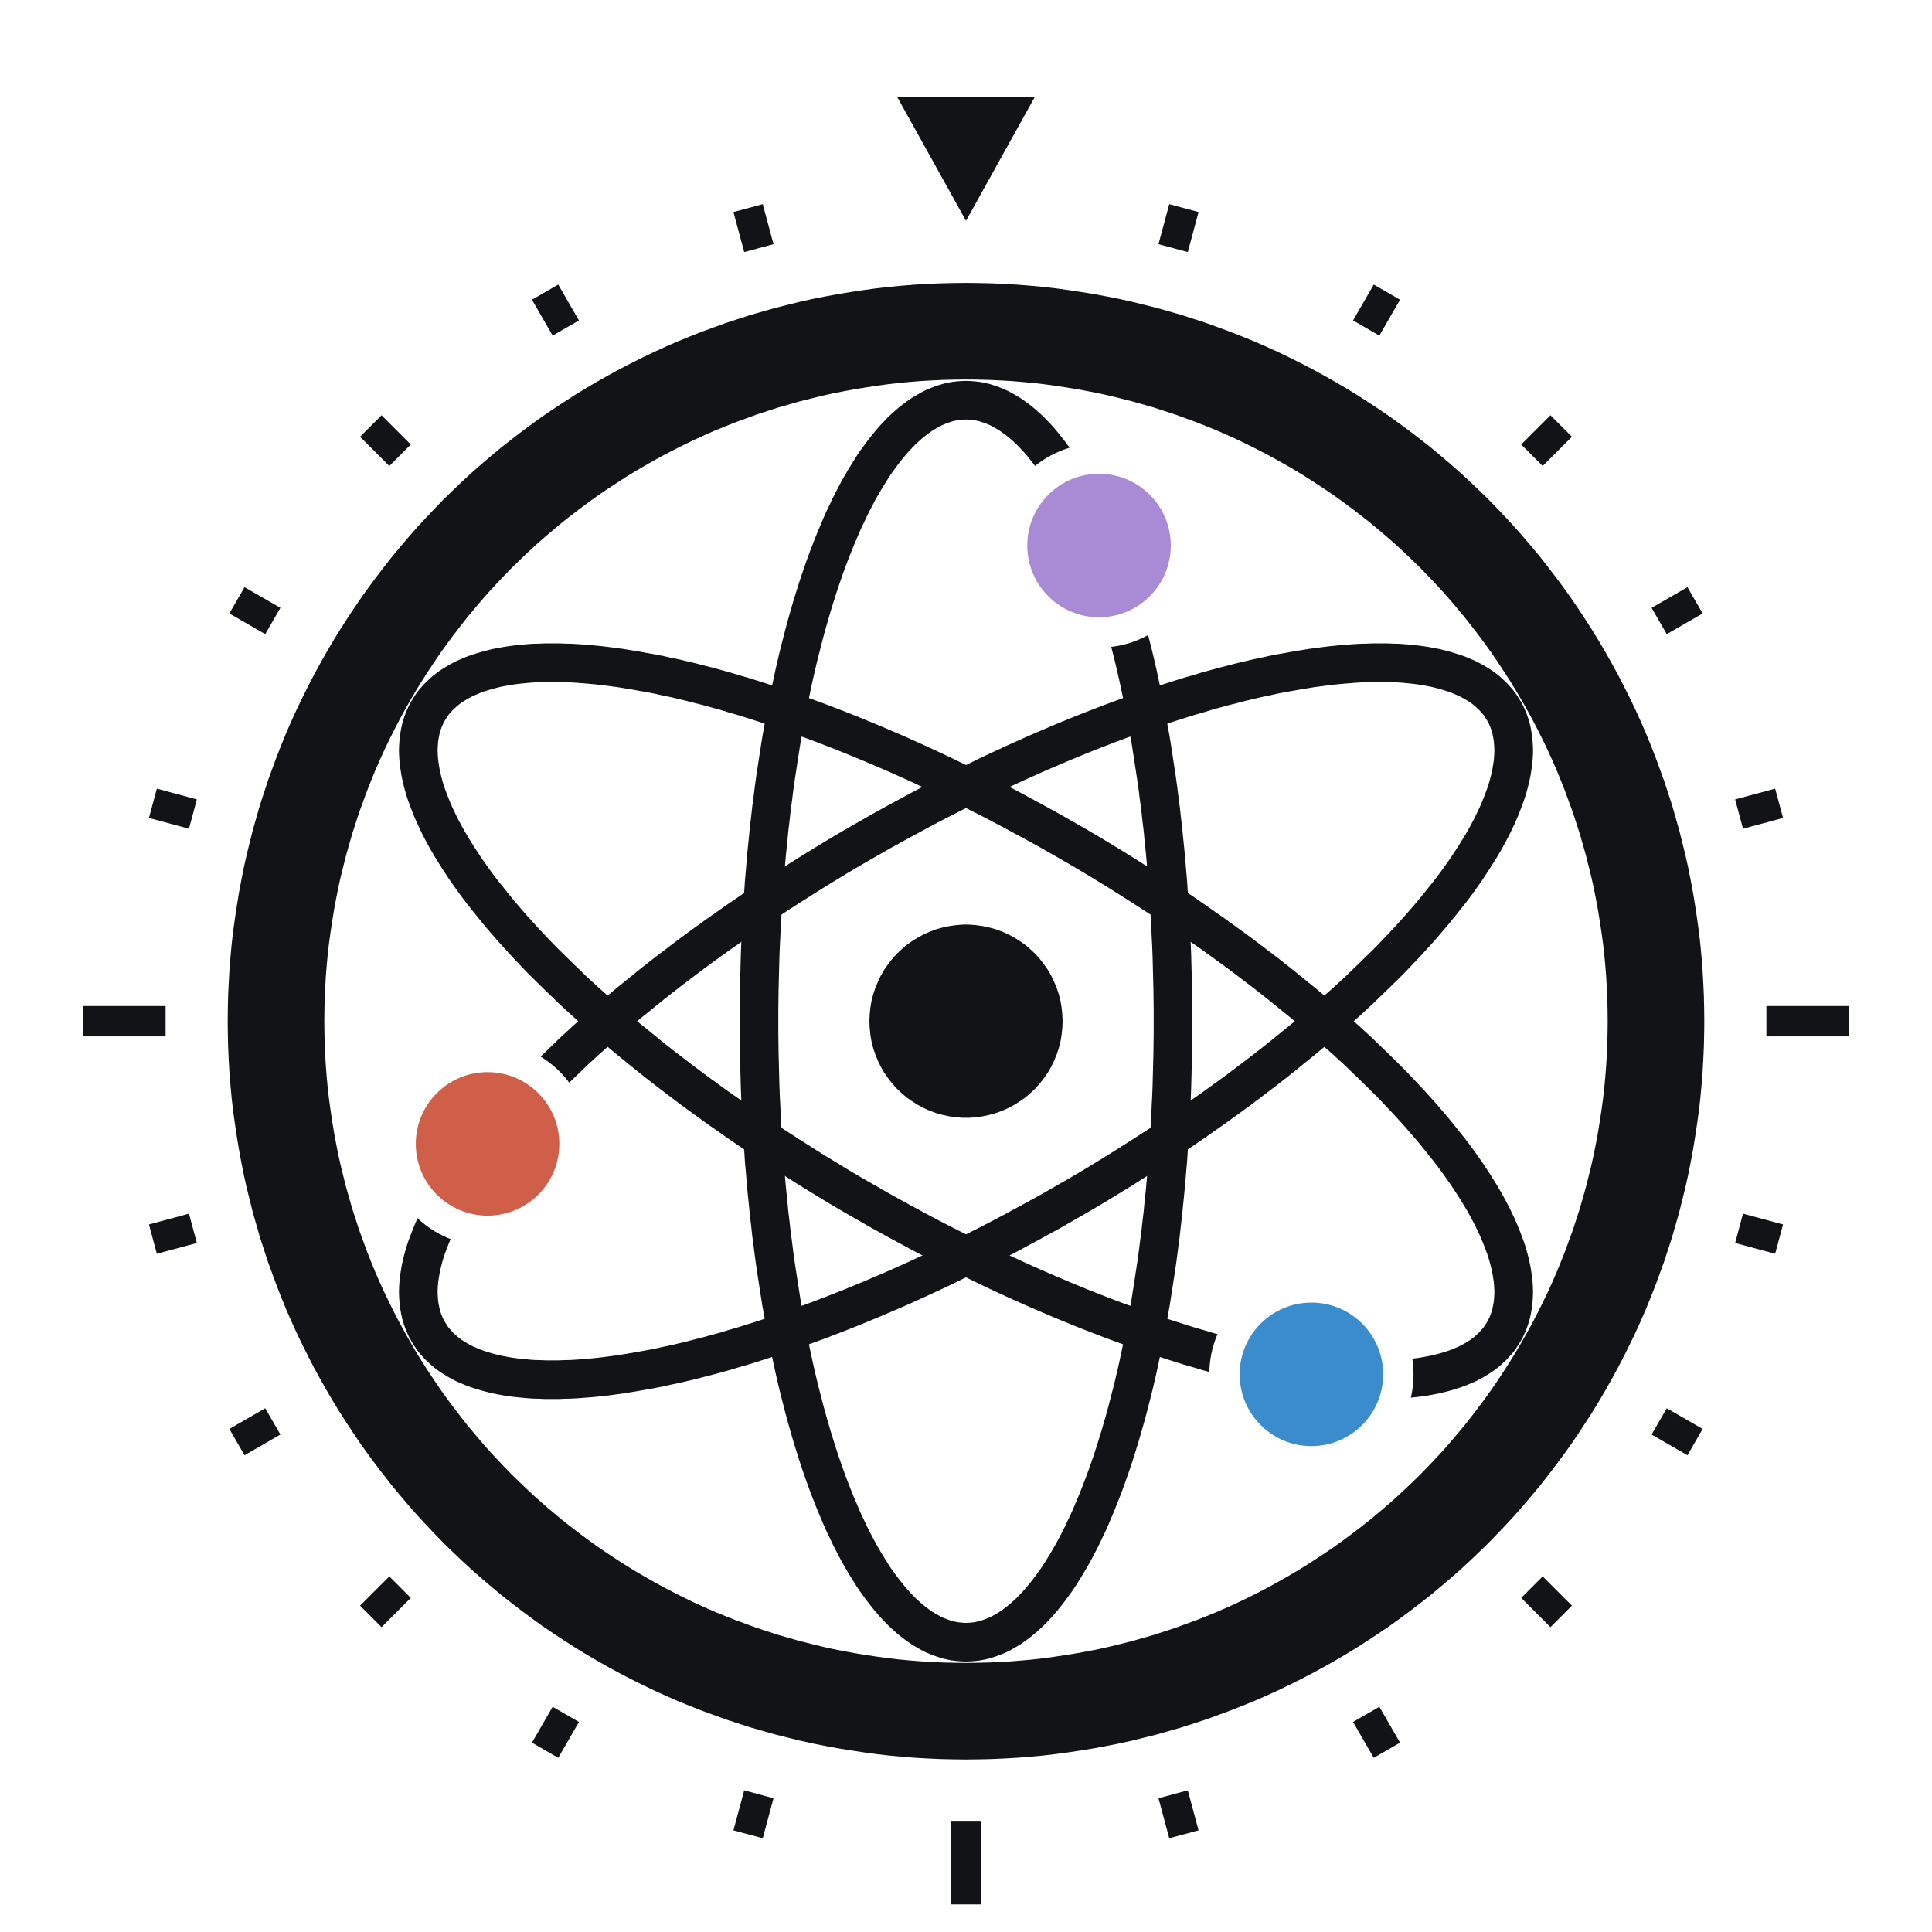
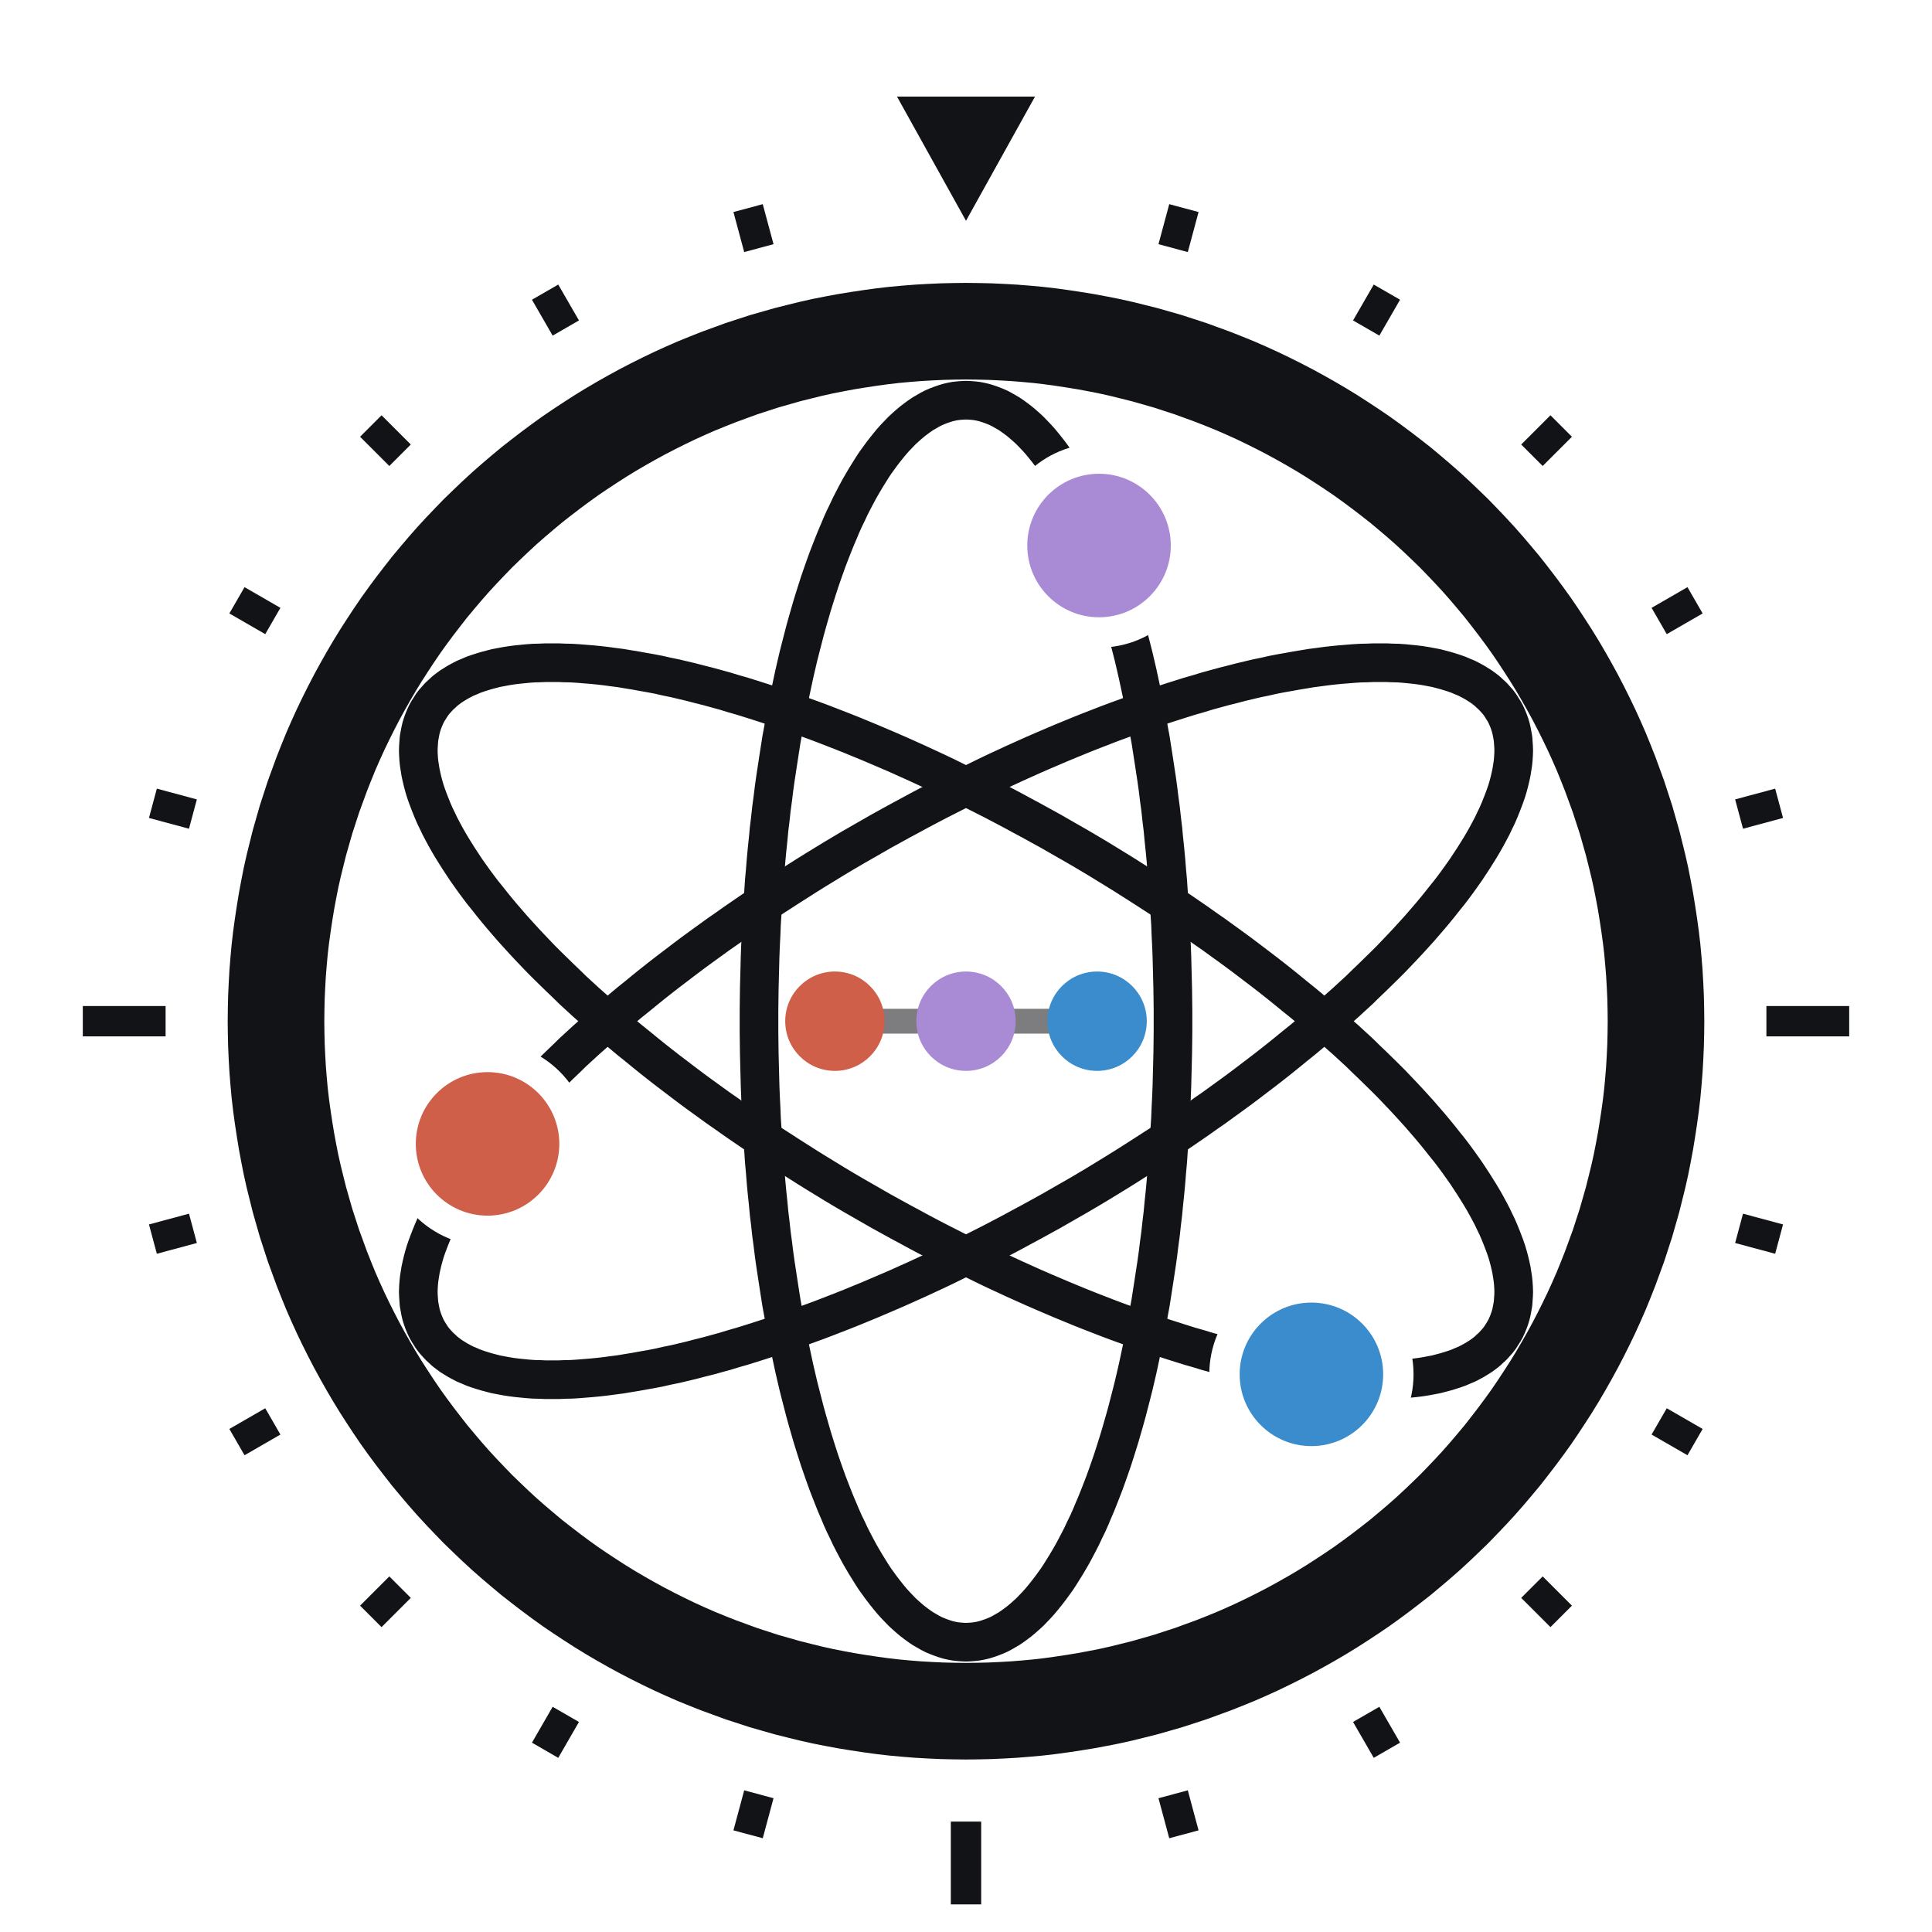
<svg xmlns="http://www.w3.org/2000/svg" viewBox="30 0 140 140" width="512" height="512">
  <rect x="30" y="0" width="140" height="140" fill="#ffffff" />
-   <path d="M107.00 74.00L106.98 74.49L106.93 74.97L106.85 75.46L106.73 75.93L106.58 76.39L106.39 76.85L106.18 77.29L105.94 77.71L105.66 78.11L105.36 78.50L105.04 78.86L104.68 79.20L104.31 79.52L103.91 79.80L103.50 80.06L103.07 80.29L102.62 80.49L102.16 80.66L101.69 80.79L101.22 80.89L100.73 80.96L100.24 81.00L99.76 81.00L99.27 80.96L98.78 80.89L98.31 80.79L97.84 80.66L97.38 80.49L96.93 80.29L96.50 80.06L96.09 79.80L95.69 79.52L95.32 79.20L94.96 78.86L94.64 78.50L94.34 78.11L94.06 77.71L93.82 77.29L93.61 76.85L93.42 76.39L93.27 75.93L93.15 75.46L93.07 74.97L93.02 74.49L93.00 74.00L93.02 73.51L93.07 73.03L93.15 72.54L93.27 72.07L93.42 71.61L93.61 71.15L93.82 70.71L94.06 70.29L94.34 69.89L94.64 69.50L94.96 69.14L95.32 68.80L95.69 68.48L96.09 68.20L96.50 67.94L96.93 67.71L97.38 67.51L97.84 67.34L98.31 67.21L98.78 67.11L99.27 67.04L99.76 67.00L100.24 67.00L100.73 67.04L101.22 67.11L101.69 67.21L102.16 67.34L102.62 67.51L103.07 67.71L103.50 67.94L103.91 68.20L104.31 68.48L104.68 68.80L105.04 69.14L105.36 69.50L105.66 69.89L105.94 70.29L106.18 70.71L106.39 71.15L106.58 71.61L106.73 72.07L106.85 72.54L106.93 73.03L106.98 73.51Z" fill="#121316" fill-rule="evenodd" />
  <path d="M100 16L95 7H105Z" fill="#121316" fill-rule="evenodd" />
  <path d="M150.00 74.00L149.99 74.87L149.97 75.74L149.93 76.62L149.88 77.49L149.81 78.36L149.73 79.23L149.63 80.09L149.51 80.96L149.38 81.82L149.24 82.68L149.08 83.54L148.91 84.40L148.72 85.25L148.51 86.10L148.30 86.94L148.06 87.78L147.82 88.62L147.55 89.45L147.28 90.28L146.98 91.10L146.68 91.92L146.36 92.73L146.03 93.54L145.68 94.34L145.32 95.13L144.94 95.92L144.55 96.70L144.15 97.47L143.73 98.24L143.30 99.00L142.86 99.75L142.40 100.50L141.93 101.23L141.45 101.96L140.96 102.68L140.45 103.39L139.93 104.09L139.40 104.78L138.86 105.47L138.30 106.14L137.74 106.80L137.16 107.46L136.57 108.10L135.97 108.73L135.36 109.36L134.73 109.97L134.10 110.57L133.46 111.16L132.80 111.74L132.14 112.30L131.47 112.86L130.78 113.40L130.09 113.93L129.39 114.45L128.68 114.96L127.96 115.45L127.23 115.93L126.50 116.40L125.75 116.86L125.00 117.30L124.24 117.73L123.47 118.15L122.70 118.55L121.92 118.94L121.13 119.32L120.34 119.68L119.54 120.03L118.73 120.36L117.92 120.68L117.10 120.98L116.28 121.28L115.45 121.55L114.62 121.82L113.78 122.06L112.94 122.30L112.10 122.51L111.25 122.72L110.40 122.91L109.54 123.08L108.68 123.24L107.82 123.38L106.96 123.51L106.09 123.63L105.23 123.73L104.36 123.81L103.49 123.88L102.62 123.93L101.74 123.97L100.87 123.99L100.00 124.00L99.13 123.99L98.26 123.97L97.38 123.93L96.51 123.88L95.64 123.81L94.77 123.73L93.91 123.63L93.04 123.51L92.18 123.38L91.32 123.24L90.46 123.08L89.60 122.91L88.75 122.72L87.90 122.51L87.06 122.30L86.22 122.06L85.38 121.82L84.55 121.55L83.72 121.28L82.90 120.98L82.08 120.68L81.27 120.36L80.46 120.03L79.66 119.68L78.87 119.32L78.08 118.94L77.30 118.55L76.53 118.15L75.76 117.73L75.00 117.30L74.25 116.86L73.50 116.40L72.77 115.93L72.04 115.45L71.32 114.96L70.61 114.45L69.91 113.93L69.22 113.40L68.53 112.86L67.86 112.30L67.20 111.74L66.54 111.16L65.90 110.57L65.27 109.97L64.64 109.36L64.03 108.73L63.43 108.10L62.84 107.46L62.26 106.80L61.70 106.14L61.14 105.47L60.60 104.78L60.07 104.09L59.55 103.39L59.04 102.68L58.55 101.96L58.07 101.23L57.60 100.50L57.14 99.75L56.70 99.00L56.27 98.24L55.85 97.47L55.45 96.70L55.06 95.92L54.68 95.13L54.32 94.34L53.97 93.54L53.64 92.73L53.32 91.92L53.02 91.10L52.72 90.28L52.45 89.45L52.18 88.62L51.94 87.78L51.70 86.94L51.49 86.10L51.28 85.25L51.09 84.40L50.92 83.54L50.76 82.68L50.62 81.82L50.49 80.96L50.37 80.09L50.27 79.23L50.19 78.36L50.12 77.49L50.07 76.62L50.03 75.74L50.01 74.87L50.00 74.00L50.01 73.13L50.03 72.26L50.07 71.38L50.12 70.51L50.19 69.64L50.27 68.77L50.37 67.91L50.49 67.04L50.62 66.18L50.76 65.32L50.92 64.46L51.09 63.60L51.28 62.75L51.49 61.90L51.70 61.06L51.94 60.22L52.18 59.38L52.45 58.55L52.72 57.72L53.02 56.90L53.32 56.08L53.64 55.27L53.97 54.46L54.32 53.66L54.68 52.87L55.06 52.08L55.45 51.30L55.85 50.53L56.27 49.76L56.70 49.00L57.14 48.25L57.60 47.50L58.07 46.77L58.55 46.04L59.04 45.32L59.55 44.61L60.07 43.91L60.60 43.22L61.14 42.53L61.70 41.86L62.26 41.20L62.84 40.54L63.43 39.90L64.03 39.27L64.64 38.64L65.27 38.03L65.90 37.43L66.54 36.84L67.20 36.26L67.86 35.70L68.53 35.14L69.22 34.60L69.91 34.07L70.61 33.55L71.32 33.04L72.04 32.55L72.77 32.07L73.50 31.60L74.25 31.14L75.00 30.70L75.76 30.27L76.53 29.85L77.30 29.45L78.08 29.06L78.87 28.68L79.66 28.32L80.46 27.97L81.27 27.64L82.08 27.32L82.90 27.02L83.72 26.72L84.55 26.45L85.38 26.18L86.22 25.94L87.06 25.70L87.90 25.49L88.75 25.28L89.60 25.09L90.46 24.92L91.32 24.76L92.18 24.62L93.04 24.49L93.91 24.37L94.77 24.27L95.64 24.19L96.51 24.12L97.38 24.07L98.26 24.03L99.13 24.01L100.00 24.00L100.87 24.01L101.74 24.03L102.62 24.07L103.49 24.12L104.36 24.19L105.23 24.27L106.09 24.37L106.96 24.49L107.82 24.62L108.68 24.76L109.54 24.92L110.40 25.09L111.25 25.28L112.10 25.49L112.94 25.70L113.78 25.94L114.62 26.18L115.45 26.45L116.28 26.72L117.10 27.02L117.92 27.32L118.73 27.64L119.54 27.97L120.34 28.32L121.13 28.68L121.92 29.06L122.70 29.45L123.47 29.85L124.24 30.27L125.00 30.70L125.75 31.14L126.50 31.60L127.23 32.07L127.96 32.55L128.68 33.04L129.39 33.55L130.09 34.07L130.78 34.60L131.47 35.14L132.14 35.70L132.80 36.26L133.46 36.84L134.10 37.43L134.73 38.03L135.36 38.64L135.97 39.27L136.57 39.90L137.16 40.54L137.74 41.20L138.30 41.86L138.86 42.53L139.40 43.22L139.93 43.91L140.45 44.61L140.96 45.32L141.45 46.04L141.93 46.77L142.40 47.50L142.86 48.25L143.30 49.00L143.73 49.76L144.15 50.53L144.55 51.30L144.94 52.08L145.32 52.87L145.68 53.66L146.03 54.46L146.36 55.27L146.68 56.08L146.98 56.90L147.28 57.72L147.55 58.55L147.82 59.38L148.06 60.22L148.30 61.06L148.51 61.90L148.72 62.75L148.91 63.60L149.08 64.46L149.24 65.32L149.38 66.18L149.51 67.04L149.63 67.91L149.73 68.77L149.81 69.64L149.88 70.51L149.93 71.38L149.97 72.26L149.99 73.13Z" fill="none" stroke="#121316" stroke-width="7" stroke-linejoin="round" />
  <path d="M138.97 96.50L138.83 96.72L138.69 96.94L138.53 97.15L138.35 97.35L138.17 97.55L137.97 97.73L137.77 97.92L137.55 98.09L137.32 98.26L137.08 98.41L136.82 98.57L136.56 98.71L136.29 98.85L136.00 98.97L135.70 99.10L135.39 99.21L135.08 99.31L134.75 99.41L134.41 99.50L134.06 99.59L133.69 99.66L133.32 99.73L132.94 99.79L132.55 99.84L132.15 99.88L131.74 99.92L131.32 99.95L130.89 99.96L130.45 99.98L130.00 99.98L129.54 99.98L129.08 99.96L128.60 99.95L128.11 99.92L127.62 99.88L127.12 99.84L126.61 99.79L126.09 99.73L125.57 99.66L125.03 99.59L124.49 99.50L123.94 99.41L123.39 99.31L122.82 99.21L122.25 99.10L121.68 98.97L121.09 98.85L120.50 98.71L119.91 98.57L119.30 98.41L118.70 98.26L118.08 98.09L117.46 97.92L116.84 97.73L116.21 97.55L115.57 97.35L114.94 97.15L114.29 96.94L113.64 96.72L112.99 96.50L112.33 96.27L111.67 96.03L111.01 95.79L110.34 95.54L109.67 95.28L109.00 95.02L108.32 94.75L107.64 94.47L106.96 94.19L106.28 93.90L105.60 93.61L104.91 93.31L104.22 93.00L103.53 92.69L102.84 92.37L102.15 92.05L101.46 91.72L100.77 91.38L100.07 91.04L99.38 90.70L98.69 90.35L98.00 90.00L97.31 89.64L96.61 89.27L95.93 88.90L95.24 88.53L94.55 88.15L93.86 87.77L93.18 87.38L92.50 86.99L91.82 86.60L91.14 86.20L90.47 85.80L89.80 85.39L89.13 84.98L88.47 84.57L87.81 84.15L87.15 83.73L86.50 83.31L85.85 82.89L85.20 82.46L84.56 82.03L83.93 81.60L83.29 81.16L82.67 80.72L82.05 80.29L81.43 79.84L80.82 79.40L80.22 78.96L79.62 78.51L79.03 78.06L78.45 77.62L77.87 77.17L77.30 76.72L76.73 76.26L76.18 75.81L75.62 75.36L75.08 74.91L74.55 74.45L74.02 74.00L73.50 73.55L72.99 73.09L72.48 72.64L71.99 72.19L71.50 71.74L71.03 71.28L70.56 70.83L70.10 70.38L69.65 69.94L69.20 69.49L68.77 69.04L68.35 68.60L67.94 68.16L67.53 67.71L67.14 67.28L66.76 66.84L66.38 66.40L66.02 65.97L65.67 65.54L65.33 65.11L64.99 64.69L64.67 64.27L64.36 63.85L64.06 63.43L63.77 63.02L63.50 62.61L63.23 62.20L62.98 61.80L62.73 61.40L62.50 61.01L62.28 60.62L62.07 60.23L61.87 59.85L61.69 59.47L61.51 59.10L61.35 58.73L61.20 58.36L61.06 58.00L60.93 57.65L60.81 57.30L60.71 56.96L60.62 56.62L60.54 56.28L60.47 55.95L60.42 55.63L60.37 55.31L60.34 55.00L60.32 54.69L60.31 54.39L60.32 54.10L60.34 53.81L60.36 53.53L60.41 53.25L60.46 52.98L60.52 52.72L60.60 52.46L60.69 52.21L60.79 51.97L60.90 51.73L61.03 51.50L61.17 51.28L61.31 51.06L61.47 50.85L61.65 50.65L61.83 50.45L62.03 50.27L62.23 50.08L62.45 49.91L62.68 49.74L62.92 49.59L63.18 49.43L63.44 49.29L63.71 49.15L64.00 49.03L64.30 48.90L64.61 48.79L64.92 48.69L65.25 48.59L65.59 48.50L65.94 48.41L66.31 48.34L66.68 48.27L67.06 48.21L67.45 48.16L67.85 48.12L68.26 48.08L68.68 48.05L69.11 48.04L69.55 48.02L70.00 48.02L70.46 48.02L70.92 48.04L71.40 48.05L71.89 48.08L72.38 48.12L72.88 48.16L73.39 48.21L73.91 48.27L74.43 48.34L74.97 48.41L75.51 48.50L76.06 48.59L76.61 48.69L77.18 48.79L77.75 48.90L78.32 49.03L78.91 49.15L79.50 49.29L80.09 49.43L80.70 49.59L81.30 49.74L81.92 49.91L82.54 50.08L83.16 50.27L83.79 50.45L84.43 50.65L85.06 50.85L85.71 51.06L86.36 51.28L87.01 51.50L87.67 51.73L88.33 51.97L88.99 52.21L89.66 52.46L90.33 52.72L91.00 52.98L91.68 53.25L92.36 53.53L93.04 53.81L93.72 54.10L94.40 54.39L95.09 54.69L95.78 55.00L96.47 55.31L97.16 55.63L97.85 55.95L98.54 56.28L99.23 56.62L99.93 56.96L100.62 57.30L101.31 57.65L102.00 58.00L102.69 58.36L103.39 58.73L104.07 59.10L104.76 59.47L105.45 59.85L106.14 60.23L106.82 60.62L107.50 61.01L108.18 61.40L108.86 61.80L109.53 62.20L110.20 62.61L110.87 63.02L111.53 63.43L112.19 63.85L112.85 64.27L113.50 64.69L114.15 65.11L114.80 65.54L115.44 65.97L116.07 66.40L116.71 66.84L117.33 67.28L117.95 67.71L118.57 68.16L119.18 68.60L119.78 69.04L120.38 69.49L120.97 69.94L121.55 70.38L122.13 70.83L122.70 71.28L123.27 71.74L123.82 72.19L124.38 72.64L124.92 73.09L125.45 73.55L125.98 74.00L126.50 74.45L127.01 74.91L127.52 75.36L128.01 75.81L128.50 76.26L128.97 76.72L129.44 77.17L129.90 77.62L130.35 78.06L130.80 78.51L131.23 78.96L131.65 79.40L132.06 79.84L132.47 80.29L132.86 80.72L133.24 81.16L133.62 81.60L133.98 82.03L134.33 82.46L134.67 82.89L135.01 83.31L135.33 83.73L135.64 84.15L135.94 84.57L136.23 84.98L136.50 85.39L136.77 85.80L137.02 86.20L137.27 86.60L137.50 86.99L137.72 87.38L137.93 87.77L138.13 88.15L138.31 88.53L138.49 88.90L138.65 89.27L138.80 89.64L138.94 90.00L139.07 90.35L139.19 90.70L139.29 91.04L139.38 91.38L139.46 91.72L139.53 92.05L139.58 92.37L139.63 92.69L139.66 93.00L139.68 93.31L139.69 93.61L139.68 93.90L139.66 94.19L139.64 94.47L139.59 94.75L139.54 95.02L139.48 95.28L139.40 95.54L139.31 95.79L139.21 96.03L139.10 96.27Z" fill="none" stroke="#121316" stroke-width="2.8" stroke-linejoin="round" />
  <path d="M138.97 51.50L139.10 51.73L139.21 51.97L139.31 52.21L139.40 52.46L139.48 52.72L139.54 52.98L139.59 53.25L139.64 53.53L139.66 53.81L139.68 54.10L139.69 54.39L139.68 54.69L139.66 55.00L139.63 55.31L139.58 55.63L139.53 55.95L139.46 56.28L139.38 56.62L139.29 56.96L139.19 57.30L139.07 57.65L138.94 58.00L138.80 58.36L138.65 58.73L138.49 59.10L138.31 59.47L138.13 59.85L137.93 60.23L137.72 60.62L137.50 61.01L137.27 61.40L137.02 61.80L136.77 62.20L136.50 62.61L136.23 63.02L135.94 63.43L135.64 63.85L135.33 64.27L135.01 64.69L134.67 65.11L134.33 65.54L133.98 65.97L133.62 66.40L133.24 66.84L132.86 67.28L132.47 67.71L132.06 68.16L131.65 68.60L131.23 69.04L130.80 69.49L130.35 69.94L129.90 70.38L129.44 70.83L128.97 71.28L128.50 71.74L128.01 72.19L127.52 72.64L127.01 73.09L126.50 73.55L125.98 74.00L125.45 74.45L124.92 74.91L124.38 75.36L123.82 75.81L123.27 76.26L122.70 76.72L122.13 77.17L121.55 77.62L120.97 78.06L120.38 78.51L119.78 78.96L119.18 79.40L118.57 79.84L117.95 80.29L117.33 80.72L116.71 81.16L116.07 81.60L115.44 82.03L114.80 82.46L114.15 82.89L113.50 83.31L112.85 83.73L112.19 84.15L111.53 84.57L110.87 84.98L110.20 85.39L109.53 85.80L108.86 86.20L108.18 86.60L107.50 86.99L106.82 87.38L106.14 87.77L105.45 88.15L104.76 88.53L104.07 88.90L103.39 89.27L102.69 89.64L102.00 90.00L101.31 90.35L100.62 90.70L99.93 91.04L99.23 91.38L98.54 91.72L97.85 92.05L97.16 92.37L96.47 92.69L95.78 93.00L95.09 93.31L94.40 93.61L93.72 93.90L93.04 94.19L92.36 94.47L91.68 94.75L91.00 95.02L90.33 95.28L89.66 95.54L88.99 95.79L88.33 96.03L87.67 96.27L87.01 96.50L86.36 96.72L85.71 96.94L85.06 97.15L84.43 97.35L83.79 97.55L83.16 97.73L82.54 97.92L81.92 98.09L81.30 98.26L80.70 98.41L80.09 98.57L79.50 98.71L78.91 98.85L78.32 98.97L77.75 99.10L77.18 99.21L76.61 99.31L76.06 99.41L75.51 99.50L74.97 99.59L74.43 99.66L73.91 99.73L73.39 99.79L72.88 99.84L72.38 99.88L71.89 99.92L71.40 99.95L70.92 99.96L70.46 99.98L70.00 99.98L69.55 99.98L69.11 99.96L68.68 99.95L68.26 99.92L67.85 99.88L67.45 99.84L67.06 99.79L66.68 99.73L66.31 99.66L65.94 99.59L65.59 99.50L65.25 99.41L64.92 99.31L64.61 99.21L64.30 99.10L64.00 98.97L63.71 98.85L63.44 98.71L63.18 98.57L62.92 98.41L62.68 98.26L62.45 98.09L62.23 97.92L62.03 97.73L61.83 97.55L61.65 97.35L61.47 97.15L61.31 96.94L61.17 96.72L61.03 96.50L60.90 96.27L60.79 96.03L60.69 95.79L60.60 95.54L60.52 95.28L60.46 95.02L60.41 94.75L60.36 94.47L60.34 94.19L60.32 93.90L60.31 93.61L60.32 93.31L60.34 93.00L60.37 92.69L60.42 92.37L60.47 92.05L60.54 91.72L60.62 91.38L60.71 91.04L60.81 90.70L60.93 90.35L61.06 90.00L61.20 89.64L61.35 89.27L61.51 88.90L61.69 88.53L61.87 88.15L62.07 87.77L62.28 87.38L62.50 86.99L62.73 86.60L62.98 86.20L63.23 85.80L63.50 85.39L63.77 84.98L64.06 84.57L64.36 84.15L64.67 83.73L64.99 83.31L65.33 82.89L65.67 82.46L66.02 82.03L66.38 81.60L66.76 81.16L67.14 80.72L67.53 80.29L67.94 79.84L68.35 79.40L68.77 78.96L69.20 78.51L69.65 78.06L70.10 77.62L70.56 77.17L71.03 76.72L71.50 76.26L71.99 75.81L72.48 75.36L72.99 74.91L73.50 74.45L74.02 74.00L74.55 73.55L75.08 73.09L75.62 72.64L76.18 72.19L76.73 71.74L77.30 71.28L77.87 70.83L78.45 70.38L79.03 69.94L79.62 69.49L80.22 69.04L80.82 68.60L81.43 68.16L82.05 67.71L82.67 67.28L83.29 66.84L83.93 66.40L84.56 65.97L85.20 65.54L85.85 65.11L86.50 64.69L87.15 64.27L87.81 63.85L88.47 63.43L89.13 63.02L89.80 62.61L90.47 62.20L91.14 61.80L91.82 61.40L92.50 61.01L93.18 60.62L93.86 60.23L94.55 59.85L95.24 59.47L95.93 59.10L96.61 58.73L97.31 58.36L98.00 58.00L98.69 57.65L99.38 57.30L100.07 56.96L100.77 56.62L101.46 56.28L102.15 55.95L102.84 55.63L103.53 55.31L104.22 55.00L104.91 54.69L105.60 54.39L106.28 54.10L106.96 53.81L107.64 53.53L108.32 53.25L109.00 52.98L109.67 52.72L110.34 52.46L111.01 52.21L111.67 51.97L112.33 51.73L112.99 51.50L113.64 51.28L114.29 51.06L114.94 50.85L115.57 50.65L116.21 50.45L116.84 50.27L117.46 50.08L118.08 49.91L118.70 49.74L119.30 49.59L119.91 49.43L120.50 49.29L121.09 49.15L121.68 49.03L122.25 48.90L122.82 48.79L123.39 48.69L123.94 48.59L124.49 48.50L125.03 48.41L125.57 48.34L126.09 48.27L126.61 48.21L127.12 48.16L127.62 48.12L128.11 48.08L128.60 48.05L129.08 48.04L129.54 48.02L130.00 48.02L130.45 48.02L130.89 48.04L131.32 48.05L131.74 48.08L132.15 48.12L132.55 48.16L132.94 48.21L133.32 48.27L133.69 48.34L134.06 48.41L134.41 48.50L134.75 48.59L135.08 48.69L135.39 48.79L135.70 48.90L136.00 49.03L136.29 49.15L136.56 49.29L136.82 49.43L137.08 49.59L137.32 49.74L137.55 49.91L137.77 50.08L137.97 50.27L138.17 50.45L138.35 50.65L138.53 50.85L138.69 51.06L138.83 51.28Z" fill="none" stroke="#121316" stroke-width="2.8" stroke-linejoin="round" />
  <path d="M100.00 119.00L99.74 118.99L99.48 118.97L99.21 118.94L98.95 118.89L98.69 118.83L98.43 118.75L98.17 118.66L97.91 118.56L97.65 118.45L97.40 118.32L97.14 118.17L96.88 118.02L96.63 117.85L96.37 117.66L96.12 117.47L95.87 117.26L95.61 117.03L95.36 116.80L95.12 116.55L94.87 116.29L94.62 116.01L94.38 115.72L94.14 115.42L93.90 115.11L93.66 114.78L93.42 114.45L93.19 114.10L92.96 113.73L92.73 113.36L92.50 112.97L92.27 112.57L92.05 112.16L91.83 111.74L91.61 111.31L91.40 110.86L91.18 110.41L90.97 109.94L90.77 109.46L90.56 108.97L90.36 108.47L90.16 107.96L89.96 107.44L89.77 106.91L89.58 106.37L89.39 105.82L89.21 105.26L89.03 104.69L88.85 104.11L88.68 103.52L88.51 102.93L88.34 102.32L88.18 101.70L88.02 101.08L87.86 100.45L87.71 99.81L87.56 99.16L87.42 98.51L87.28 97.85L87.14 97.18L87.01 96.50L86.88 95.82L86.76 95.13L86.63 94.43L86.52 93.73L86.41 93.02L86.30 92.30L86.19 91.58L86.09 90.86L86.00 90.13L85.90 89.39L85.82 88.65L85.73 87.91L85.66 87.16L85.58 86.40L85.51 85.65L85.45 84.89L85.38 84.12L85.33 83.36L85.28 82.59L85.23 81.81L85.18 81.04L85.15 80.26L85.11 79.48L85.08 78.70L85.06 77.92L85.04 77.14L85.02 76.36L85.01 75.57L85.00 74.79L85.00 74.00L85.00 73.21L85.01 72.43L85.02 71.64L85.04 70.86L85.06 70.08L85.08 69.30L85.11 68.52L85.15 67.74L85.18 66.96L85.23 66.19L85.28 65.41L85.33 64.64L85.38 63.88L85.45 63.11L85.51 62.35L85.58 61.60L85.66 60.84L85.73 60.09L85.82 59.35L85.90 58.61L86.00 57.87L86.09 57.14L86.19 56.42L86.30 55.70L86.41 54.98L86.52 54.27L86.63 53.57L86.76 52.87L86.88 52.18L87.01 51.50L87.14 50.82L87.28 50.15L87.42 49.49L87.56 48.84L87.71 48.19L87.86 47.55L88.02 46.92L88.18 46.30L88.34 45.68L88.51 45.07L88.68 44.48L88.85 43.89L89.03 43.31L89.21 42.74L89.39 42.18L89.58 41.63L89.77 41.09L89.96 40.56L90.16 40.04L90.36 39.53L90.56 39.03L90.77 38.54L90.97 38.06L91.18 37.59L91.40 37.14L91.61 36.69L91.83 36.26L92.05 35.84L92.27 35.43L92.50 35.03L92.73 34.64L92.96 34.27L93.19 33.90L93.42 33.55L93.66 33.22L93.90 32.89L94.14 32.58L94.38 32.28L94.62 31.99L94.87 31.71L95.12 31.45L95.36 31.20L95.61 30.97L95.87 30.74L96.12 30.53L96.37 30.34L96.63 30.15L96.88 29.98L97.14 29.83L97.40 29.68L97.65 29.55L97.91 29.44L98.17 29.34L98.43 29.25L98.69 29.17L98.95 29.11L99.21 29.06L99.48 29.03L99.74 29.01L100.00 29.00L100.26 29.01L100.52 29.03L100.79 29.06L101.05 29.11L101.31 29.17L101.57 29.25L101.83 29.34L102.09 29.44L102.35 29.55L102.60 29.68L102.86 29.83L103.12 29.98L103.37 30.15L103.63 30.34L103.88 30.53L104.13 30.74L104.39 30.97L104.64 31.20L104.88 31.45L105.13 31.71L105.38 31.99L105.62 32.28L105.86 32.58L106.10 32.89L106.34 33.22L106.58 33.55L106.81 33.90L107.04 34.27L107.27 34.64L107.50 35.03L107.73 35.43L107.95 35.84L108.17 36.26L108.39 36.69L108.60 37.14L108.82 37.59L109.03 38.06L109.23 38.54L109.44 39.03L109.64 39.53L109.84 40.04L110.04 40.56L110.23 41.09L110.42 41.63L110.61 42.18L110.79 42.74L110.97 43.31L111.15 43.89L111.32 44.48L111.49 45.07L111.66 45.68L111.82 46.30L111.98 46.92L112.14 47.55L112.29 48.19L112.44 48.84L112.58 49.49L112.72 50.15L112.86 50.82L112.99 51.50L113.12 52.18L113.24 52.87L113.37 53.57L113.48 54.27L113.59 54.98L113.70 55.70L113.81 56.42L113.91 57.14L114.00 57.87L114.10 58.61L114.18 59.35L114.27 60.09L114.34 60.84L114.42 61.60L114.49 62.35L114.55 63.11L114.62 63.88L114.67 64.64L114.72 65.41L114.77 66.19L114.82 66.96L114.85 67.74L114.89 68.52L114.92 69.30L114.94 70.08L114.96 70.86L114.98 71.64L114.99 72.43L115.00 73.21L115.00 74.00L115.00 74.79L114.99 75.57L114.98 76.36L114.96 77.14L114.94 77.92L114.92 78.70L114.89 79.48L114.85 80.26L114.82 81.04L114.77 81.81L114.72 82.59L114.67 83.36L114.62 84.12L114.55 84.89L114.49 85.65L114.42 86.40L114.34 87.16L114.27 87.91L114.18 88.65L114.10 89.39L114.00 90.13L113.91 90.86L113.81 91.58L113.70 92.30L113.59 93.02L113.48 93.73L113.37 94.43L113.24 95.13L113.12 95.82L112.99 96.50L112.86 97.18L112.72 97.85L112.58 98.51L112.44 99.16L112.29 99.81L112.14 100.45L111.98 101.08L111.82 101.70L111.66 102.32L111.49 102.93L111.32 103.52L111.15 104.11L110.97 104.69L110.79 105.26L110.61 105.82L110.42 106.37L110.23 106.91L110.04 107.44L109.84 107.96L109.64 108.47L109.44 108.97L109.23 109.46L109.03 109.94L108.82 110.41L108.60 110.86L108.39 111.31L108.17 111.74L107.95 112.16L107.73 112.57L107.50 112.97L107.27 113.36L107.04 113.73L106.81 114.10L106.58 114.45L106.34 114.78L106.10 115.11L105.86 115.42L105.62 115.72L105.38 116.01L105.13 116.29L104.88 116.55L104.64 116.80L104.39 117.03L104.13 117.26L103.88 117.47L103.63 117.66L103.37 117.85L103.12 118.02L102.86 118.17L102.60 118.32L102.35 118.45L102.09 118.56L101.83 118.66L101.57 118.75L101.31 118.83L101.05 118.89L100.79 118.94L100.52 118.97L100.26 118.99Z" fill="none" stroke="#121316" stroke-width="2.8" stroke-linejoin="round" />
  <path d="M115.01 17.98L115.79 15.08M129.00 23.77L130.50 21.17M141.01 32.99L143.13 30.87M150.23 45.00L152.83 43.50M156.02 58.99L158.92 58.21M158.00 74.00L164.00 74.00M156.02 89.01L158.92 89.79M150.23 103.00L152.83 104.50M141.01 115.01L143.13 117.13M129.00 124.23L130.50 126.83M115.01 130.02L115.79 132.92M100.00 132.00L100.00 138.00M84.99 130.02L84.21 132.92M71.00 124.23L69.50 126.83M58.99 115.01L56.87 117.13M49.77 103.00L47.17 104.50M43.98 89.01L41.08 89.79M42.00 74.00L36.00 74.00M43.98 58.99L41.08 58.21M49.77 45.00L47.17 43.50M58.99 32.99L56.87 30.87M71.00 23.77L69.50 21.17M84.99 17.98L84.21 15.08" fill="none" stroke="#121316" stroke-width="2.2" stroke-linejoin="round" />
+   <path d="M90.5 74H109.5" stroke="#121316" stroke-width="1.8" opacity=".55" />
+   <circle cx="90.5" cy="74" r="3.6" fill="#cf5f49" />
+   <circle cx="100" cy="74" r="3.6" fill="#a98ad4" />
+   <circle cx="109.5" cy="74" r="3.6" fill="#3b8ccc" />
  <circle cx="109.64" cy="39.53" r="7.4" fill="#ffffff" />
  <circle cx="109.64" cy="39.53" r="5.2" fill="#a98ad4" />
  <circle cx="65.33" cy="82.89" r="7.4" fill="#ffffff" />
  <circle cx="65.33" cy="82.89" r="5.2" fill="#cf5f49" />
  <circle cx="125.03" cy="99.59" r="7.4" fill="#ffffff" />
  <circle cx="125.03" cy="99.59" r="5.2" fill="#3b8ccc" />
</svg>
